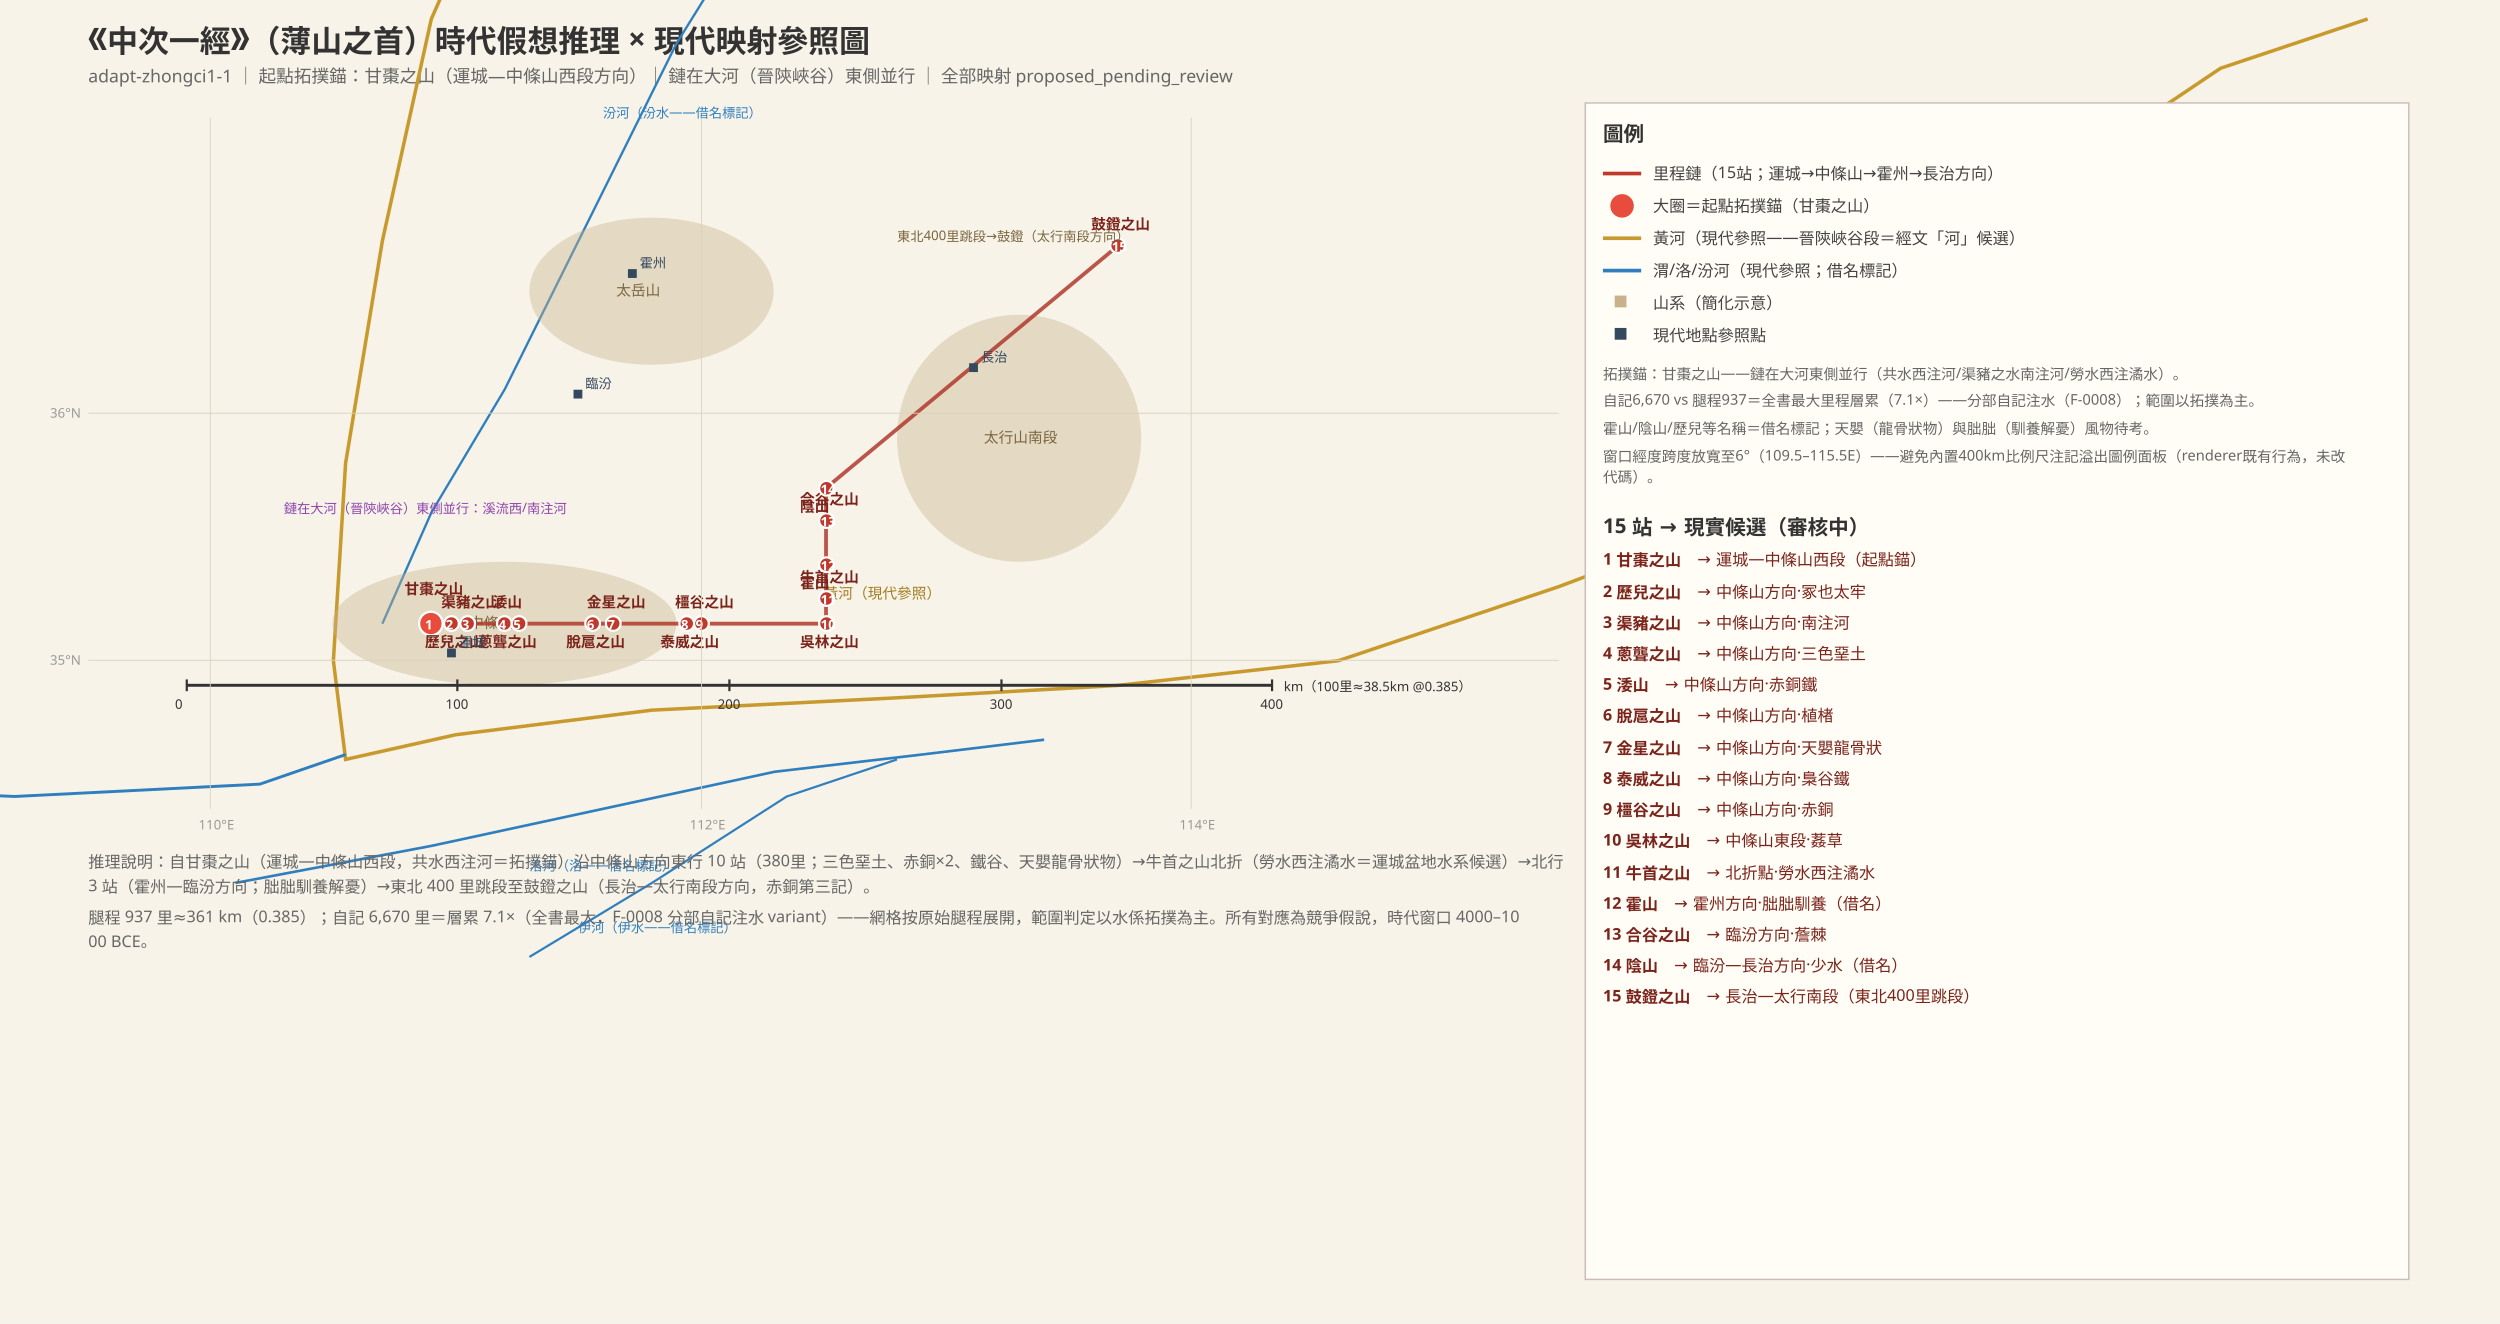
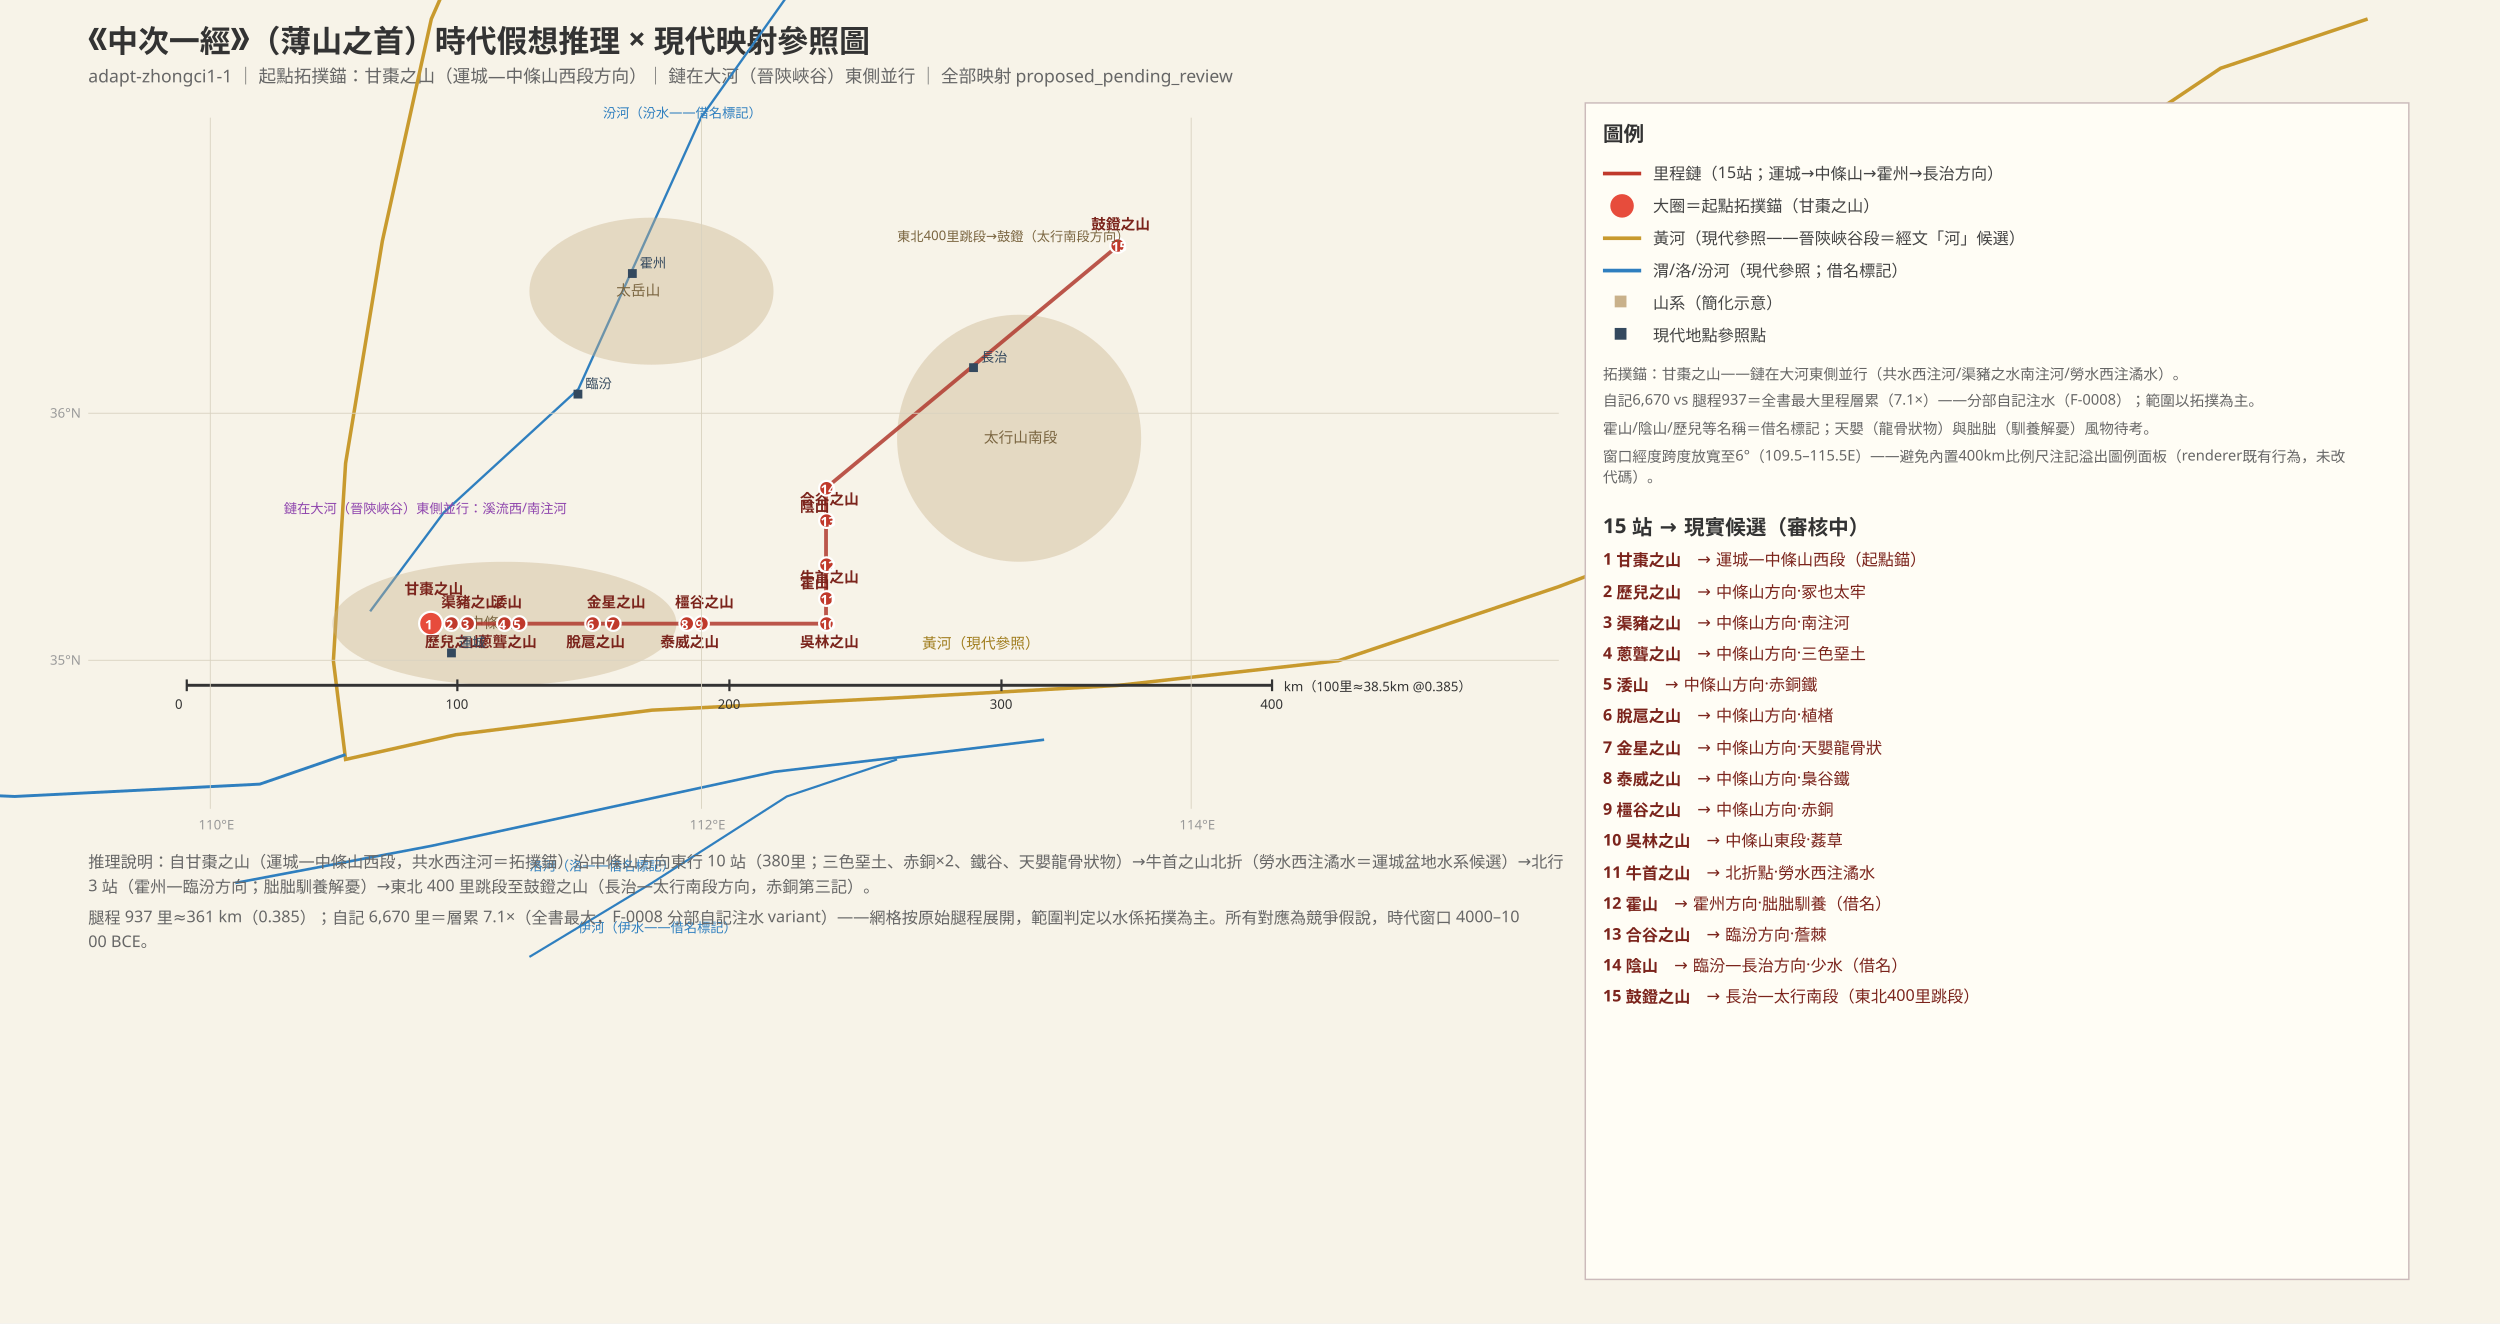
<svg xmlns="http://www.w3.org/2000/svg" width="1700" height="900" font-family="PingFang SC, Hiragino Sans GB, Microsoft YaHei, sans-serif">
  <rect width="1700" height="900" fill="#f7f3e8" />
  <defs>
    <marker id="arr" markerWidth="8" markerHeight="8" refX="7" refY="3" orient="auto">
      <path d="M0,0 L7,3 L0,6 Z" fill="#555" />
    </marker>
    <pattern id="sand" width="8" height="8" patternUnits="userSpaceOnUse">
      <rect width="8" height="8" fill="#efe3c0" />
      <circle cx="2" cy="2" r="0.8" fill="#d6b96a" />
      <circle cx="6" cy="6" r="0.8" fill="#d6b96a" />
    </pattern>
  </defs>
  <text x="60" y="34" font-size="21" font-weight="bold" fill="#333">《中次一經》（薄山之首）時代假想推理 × 現代映射參照圖</text>
  <text x="60" y="56" font-size="12" fill="#666">adapt-zhongci1-1 ｜ 起點拓撲錨：甘棗之山（運城—中條山西段方向）｜ 鏈在大河（晉陝峽谷）東側並行 ｜ 全部映射 proposed_pending_review</text>
  <polyline points="-2106.7,516.4 -1856.7,550.0 -1606.7,449.3 -1440.0,348.6 -1223.3,298.2 -1023.3,273.0 -890.0,264.6 -790.0,197.5 -690.0,63.2 -590.0,-37.5 -490.0,-138.2 -373.3,-238.9 -290.0,-339.6 -123.3,-440.4 60.0,-473.9 210.0,-473.9 326.7,-440.4 410.0,-390.0 410.0,-272.5 360.0,-138.2 293.3,12.9 260.0,163.9 235.0,315.0 226.7,449.3 235.0,516.4 310.0,499.6 443.3,482.9 610.0,474.5 760.0,466.1 910.0,449.3 1060.0,398.9 1193.3,348.6 1310.0,231.1 1410.0,113.6 1510.0,46.4 1610.0,12.9" fill="none" stroke="#c89a2e" stroke-width="2.4" />
-   <text x="560" y="407" font-size="10" fill="#a07d1e">黃河（現代參照）</text>
+   <text x="627" y="441" font-size="10" fill="#a07d1e">黃河（現代參照）</text>
  <polyline points="-823.3,491.2 -606.7,499.6 -390.0,524.8 -190.0,533.2 10.0,541.6 176.7,533.2 235.0,513.1" fill="none" stroke="#2f7fbf" stroke-width="2" />
  <text x="-423" y="496" font-size="9" fill="#2f7fbf">渭河</text>
  <polyline points="160.0,600.4 293.3,575.2 410.0,550.0 526.7,524.8 626.7,513.1 710.0,503.0" fill="none" stroke="#2f7fbf" stroke-width="1.8" />
  <text x="360" y="592" font-size="9" fill="#2f7fbf">洛河（洛——借名標記）</text>
  <polyline points="360.0,650.7 443.3,600.4 535.0,541.6 610.0,516.4" fill="none" stroke="#2f7fbf" stroke-width="1.5" />
  <text x="393" y="634" font-size="9" fill="#2f7fbf">伊河（伊水——借名標記）</text>
-   <polyline points="543.3,-104.6 460.0,29.6 393.3,163.9 343.3,264.6 293.3,348.6 260.0,424.1" fill="none" stroke="#2f7fbf" stroke-width="1.6" />
+   <polyline points="526.7,-171.8 560.0,-37.5 476.7,80.0 393.3,264.6 301.7,348.6 251.7,415.7" fill="none" stroke="#2f7fbf" stroke-width="1.6" />
  <text x="410" y="80" font-size="9" fill="#2f7fbf">汾河（汾水——借名標記）</text>
  <ellipse cx="343" cy="424" rx="117" ry="42" fill="#c9b18a" opacity="0.4" />
  <text x="319" y="427" font-size="10" fill="#7a6540">中條山</text>
  <ellipse cx="443" cy="198" rx="83" ry="50" fill="#c9b18a" opacity="0.4" />
  <text x="419" y="201" font-size="10" fill="#7a6540">太岳山</text>
  <ellipse cx="693" cy="298" rx="83" ry="84" fill="#c9b18a" opacity="0.4" />
  <text x="669" y="301" font-size="10" fill="#7a6540">太行山南段</text>
  <polyline points="293.3,424.1 306.7,424.1 318.3,424.1 343.3,424.1 353.3,424.1 403.3,424.1 416.7,424.1 466.7,424.1 476.7,424.1 561.7,424.1 561.7,407.3 561.7,383.8 561.7,353.6 561.7,331.8 760.0,167.3" fill="none" stroke="#b03a2e" stroke-width="2.6" opacity="0.85" />
  <circle cx="293" cy="424" r="8" fill="#e74c3c" stroke="#fff" stroke-width="1.5" />
  <text x="289" y="428" font-size="9" fill="#fff" font-weight="bold">1</text>
  <text x="275" y="404" font-size="10" fill="#7b241c" font-weight="bold">甘棗之山</text>
  <circle cx="307" cy="424" r="5" fill="#c0392b" stroke="#fff" stroke-width="1.5" />
  <text x="303" y="428" font-size="9" fill="#fff" font-weight="bold">2</text>
  <text x="289" y="440" font-size="10" fill="#7b241c" font-weight="bold">歷兒之山</text>
  <circle cx="318" cy="424" r="5" fill="#c0392b" stroke="#fff" stroke-width="1.5" />
  <text x="314" y="428" font-size="9" fill="#fff" font-weight="bold">3</text>
  <text x="300" y="413" font-size="10" fill="#7b241c" font-weight="bold">渠豬之山</text>
  <circle cx="343" cy="424" r="5" fill="#c0392b" stroke="#fff" stroke-width="1.5" />
  <text x="339" y="428" font-size="9" fill="#fff" font-weight="bold">4</text>
  <text x="325" y="440" font-size="10" fill="#7b241c" font-weight="bold">蔥聾之山</text>
  <circle cx="353" cy="424" r="5" fill="#c0392b" stroke="#fff" stroke-width="1.5" />
  <text x="349" y="428" font-size="9" fill="#fff" font-weight="bold">5</text>
  <text x="335" y="413" font-size="10" fill="#7b241c" font-weight="bold">涹山</text>
  <circle cx="403" cy="424" r="5" fill="#c0392b" stroke="#fff" stroke-width="1.5" />
  <text x="399" y="428" font-size="9" fill="#fff" font-weight="bold">6</text>
  <text x="385" y="440" font-size="10" fill="#7b241c" font-weight="bold">脫扈之山</text>
  <circle cx="417" cy="424" r="5" fill="#c0392b" stroke="#fff" stroke-width="1.5" />
  <text x="413" y="428" font-size="9" fill="#fff" font-weight="bold">7</text>
  <text x="399" y="413" font-size="10" fill="#7b241c" font-weight="bold">金星之山</text>
  <circle cx="467" cy="424" r="5" fill="#c0392b" stroke="#fff" stroke-width="1.5" />
  <text x="463" y="428" font-size="9" fill="#fff" font-weight="bold">8</text>
  <text x="449" y="440" font-size="10" fill="#7b241c" font-weight="bold">泰威之山</text>
  <circle cx="477" cy="424" r="5" fill="#c0392b" stroke="#fff" stroke-width="1.5" />
  <text x="473" y="428" font-size="9" fill="#fff" font-weight="bold">9</text>
  <text x="459" y="413" font-size="10" fill="#7b241c" font-weight="bold">橿谷之山</text>
  <circle cx="562" cy="424" r="5" fill="#c0392b" stroke="#fff" stroke-width="1.5" />
  <text x="558" y="428" font-size="9" fill="#fff" font-weight="bold">10</text>
  <text x="544" y="440" font-size="10" fill="#7b241c" font-weight="bold">吳林之山</text>
  <circle cx="562" cy="407" r="5" fill="#c0392b" stroke="#fff" stroke-width="1.5" />
  <text x="558" y="411" font-size="9" fill="#fff" font-weight="bold">11</text>
  <text x="544" y="396" font-size="10" fill="#7b241c" font-weight="bold">牛首之山</text>
  <circle cx="562" cy="384" r="5" fill="#c0392b" stroke="#fff" stroke-width="1.5" />
  <text x="558" y="388" font-size="9" fill="#fff" font-weight="bold">12</text>
  <text x="544" y="400" font-size="10" fill="#7b241c" font-weight="bold">霍山</text>
  <circle cx="562" cy="354" r="5" fill="#c0392b" stroke="#fff" stroke-width="1.5" />
  <text x="558" y="358" font-size="9" fill="#fff" font-weight="bold">13</text>
  <text x="544" y="343" font-size="10" fill="#7b241c" font-weight="bold">合谷之山</text>
  <circle cx="562" cy="332" r="5" fill="#c0392b" stroke="#fff" stroke-width="1.5" />
  <text x="558" y="336" font-size="9" fill="#fff" font-weight="bold">14</text>
  <text x="544" y="348" font-size="10" fill="#7b241c" font-weight="bold">陰山</text>
  <circle cx="760" cy="167" r="5" fill="#c0392b" stroke="#fff" stroke-width="1.5" />
  <text x="756" y="171" font-size="9" fill="#fff" font-weight="bold">15</text>
  <text x="742" y="156" font-size="10" fill="#7b241c" font-weight="bold">鼓鐙之山</text>
  <text x="193" y="349" font-size="9" fill="#8e44ad">鏈在大河（晉陝峽谷）東側並行：溪流西/南注河</text>
  <text x="610" y="164" font-size="9" fill="#7a6540">東北400里跳段→鼓鐙（太行南段方向）</text>
  <rect x="304" y="441" width="6" height="6" fill="#34495e" />
  <text x="312" y="440" font-size="9" fill="#34495e">運城</text>
  <rect x="390" y="265" width="6" height="6" fill="#34495e" />
  <text x="398" y="264" font-size="9" fill="#34495e">臨汾</text>
  <rect x="427" y="183" width="6" height="6" fill="#34495e" />
  <text x="435" y="182" font-size="9" fill="#34495e">霍州</text>
  <rect x="659" y="247" width="6" height="6" fill="#34495e" />
  <text x="667" y="246" font-size="9" fill="#34495e">長治</text>
  <line x1="127" y1="466" x2="865" y2="466" stroke="#333" stroke-width="2" />
  <line x1="127" y1="462" x2="127" y2="470" stroke="#333" stroke-width="1.5" />
  <text x="119" y="482" font-size="9" fill="#333">0</text>
  <line x1="311" y1="462" x2="311" y2="470" stroke="#333" stroke-width="1.5" />
  <text x="303" y="482" font-size="9" fill="#333">100</text>
  <line x1="496" y1="462" x2="496" y2="470" stroke="#333" stroke-width="1.5" />
  <text x="488" y="482" font-size="9" fill="#333">200</text>
  <line x1="681" y1="462" x2="681" y2="470" stroke="#333" stroke-width="1.5" />
  <text x="673" y="482" font-size="9" fill="#333">300</text>
  <line x1="865" y1="462" x2="865" y2="470" stroke="#333" stroke-width="1.5" />
  <text x="857" y="482" font-size="9" fill="#333">400</text>
  <text x="873" y="470" font-size="9" fill="#333">km（100里≈38.5km @0.385）</text>
  <line x1="143" y1="550" x2="143" y2="80" stroke="#d9d2c0" stroke-width="0.6" />
  <text x="135" y="564" font-size="9" fill="#999">110°E</text>
  <line x1="477" y1="550" x2="477" y2="80" stroke="#d9d2c0" stroke-width="0.6" />
  <text x="469" y="564" font-size="9" fill="#999">112°E</text>
  <line x1="810" y1="550" x2="810" y2="80" stroke="#d9d2c0" stroke-width="0.6" />
  <text x="802" y="564" font-size="9" fill="#999">114°E</text>
  <line x1="60" y1="449" x2="1060" y2="449" stroke="#d9d2c0" stroke-width="0.6" />
  <text x="34" y="452" font-size="9" fill="#999">35°N</text>
  <line x1="60" y1="281" x2="1060" y2="281" stroke="#d9d2c0" stroke-width="0.6" />
  <text x="34" y="284" font-size="9" fill="#999">36°N</text>
  <rect x="1078" y="70" width="560" height="800" fill="#fffdf5" stroke="#cbb" />
  <text x="1090" y="96" font-size="14" font-weight="bold" fill="#333">圖例</text>
  <line x1="1090" y1="118" x2="1116" y2="118" stroke="#c0392b" stroke-width="2.5" />
  <text x="1124" y="122" font-size="11" fill="#444">里程鏈（15站；運城→中條山→霍州→長治方向）</text>
  <circle cx="1103" cy="140" r="8" fill="#e74c3c" />
  <text x="1124" y="144" font-size="11" fill="#444">大圈＝起點拓撲錨（甘棗之山）</text>
  <line x1="1090" y1="162" x2="1116" y2="162" stroke="#c89a2e" stroke-width="2.5" />
  <text x="1124" y="166" font-size="11" fill="#444">黃河（現代參照——晉陝峽谷段＝經文「河」候選）</text>
  <line x1="1090" y1="184" x2="1116" y2="184" stroke="#2f7fbf" stroke-width="2.5" />
  <text x="1124" y="188" font-size="11" fill="#444">渭/洛/汾河（現代參照；借名標記）</text>
  <rect x="1098" y="201" width="8" height="8" fill="#c9b18a" />
  <text x="1124" y="210" font-size="11" fill="#444">山系（簡化示意）</text>
  <rect x="1098" y="223" width="8" height="8" fill="#34495e" />
  <text x="1124" y="232" font-size="11" fill="#444">現代地點參照點</text>
  <text x="1090" y="258" font-size="10" fill="#666">拓撲錨：甘棗之山——鏈在大河東側並行（共水西注河/渠豬之水南注河/勞水西注潏水）。</text>
  <text x="1090" y="276" font-size="10" fill="#666">自記6,670 vs 腿程937＝全書最大里程層累（7.1×）——分部自記注水（F-0008）；範圍以拓撲為主。</text>
  <text x="1090" y="295" font-size="10" fill="#666">霍山/陰山/歷兒等名稱＝借名標記；天嬰（龍骨狀物）與朏朏（馴養解憂）風物待考。</text>
  <text x="1090" y="314" font-size="10" fill="#666">窗口經度跨度放寬至6°（109.5–115.5E）——避免內置400km比例尺注記溢出圖例面板（renderer既有行為，未改</text>
  <text x="1090" y="328" font-size="10" fill="#666">代碼）。</text>
  <text x="1090" y="362.5" font-size="14" font-weight="bold" fill="#333">15 站 → 現實候選（審核中）</text>
  <text x="1090" y="384" font-size="11" fill="#7b241c">
    <tspan font-weight="bold"> 1 甘棗之山</tspan>　→ 運城—中條山西段（起點錨）</text>
  <text x="1090" y="406" font-size="11" fill="#7b241c">
    <tspan font-weight="bold"> 2 歷兒之山</tspan>　→ 中條山方向·冢也太牢</text>
  <text x="1090" y="427" font-size="11" fill="#7b241c">
    <tspan font-weight="bold"> 3 渠豬之山</tspan>　→ 中條山方向·南注河</text>
  <text x="1090" y="448" font-size="11" fill="#7b241c">
    <tspan font-weight="bold"> 4 蔥聾之山</tspan>　→ 中條山方向·三色堊土</text>
  <text x="1090" y="469" font-size="11" fill="#7b241c">
    <tspan font-weight="bold"> 5 涹山</tspan>　→ 中條山方向·赤銅鐵</text>
  <text x="1090" y="490" font-size="11" fill="#7b241c">
    <tspan font-weight="bold"> 6 脫扈之山</tspan>　→ 中條山方向·植楮</text>
  <text x="1090" y="512" font-size="11" fill="#7b241c">
    <tspan font-weight="bold"> 7 金星之山</tspan>　→ 中條山方向·天嬰龍骨狀</text>
  <text x="1090" y="533" font-size="11" fill="#7b241c">
    <tspan font-weight="bold"> 8 泰威之山</tspan>　→ 中條山方向·梟谷鐵</text>
  <text x="1090" y="554" font-size="11" fill="#7b241c">
    <tspan font-weight="bold"> 9 橿谷之山</tspan>　→ 中條山方向·赤銅</text>
  <text x="1090" y="575" font-size="11" fill="#7b241c">
    <tspan font-weight="bold">10 吳林之山</tspan>　→ 中條山東段·葌草</text>
  <text x="1090" y="597" font-size="11" fill="#7b241c">
    <tspan font-weight="bold">11 牛首之山</tspan>　→ 北折點·勞水西注潏水</text>
  <text x="1090" y="618" font-size="11" fill="#7b241c">
    <tspan font-weight="bold">12 霍山</tspan>　→ 霍州方向·朏朏馴養（借名）</text>
  <text x="1090" y="639" font-size="11" fill="#7b241c">
    <tspan font-weight="bold">13 合谷之山</tspan>　→ 臨汾方向·薝棘</text>
  <text x="1090" y="660" font-size="11" fill="#7b241c">
    <tspan font-weight="bold">14 陰山</tspan>　→ 臨汾—長治方向·少水（借名）</text>
  <text x="1090" y="681" font-size="11" fill="#7b241c">
    <tspan font-weight="bold">15 鼓鐙之山</tspan>　→ 長治—太行南段（東北400里跳段）</text>
  <text x="60" y="590" font-size="11" fill="#666">推理說明：自甘棗之山（運城—中條山西段，共水西注河＝拓撲錨）沿中條山方向東行 10 站（380里；三色堊土、赤銅×2、鐵谷、天嬰龍骨狀物）→牛首之山北折（勞水西注潏水＝運城盆地水系候選）→北行</text>
  <text x="60" y="606" font-size="11" fill="#666"> 3 站（霍州—臨汾方向；朏朏馴養解憂）→東北 400 里跳段至鼓鐙之山（長治—太行南段方向，赤銅第三記）。</text>
  <text x="60" y="628" font-size="11" fill="#666">腿程 937 里≈361 km（0.385）；自記 6,670 里＝層累 7.1×（全書最大，F-0008 分部自記注水 variant）——網格按原始腿程展開，範圍判定以水係拓撲為主。所有對應為競爭假說，時代窗口 4000–10</text>
  <text x="60" y="644" font-size="11" fill="#666">00 BCE。</text>
</svg>
